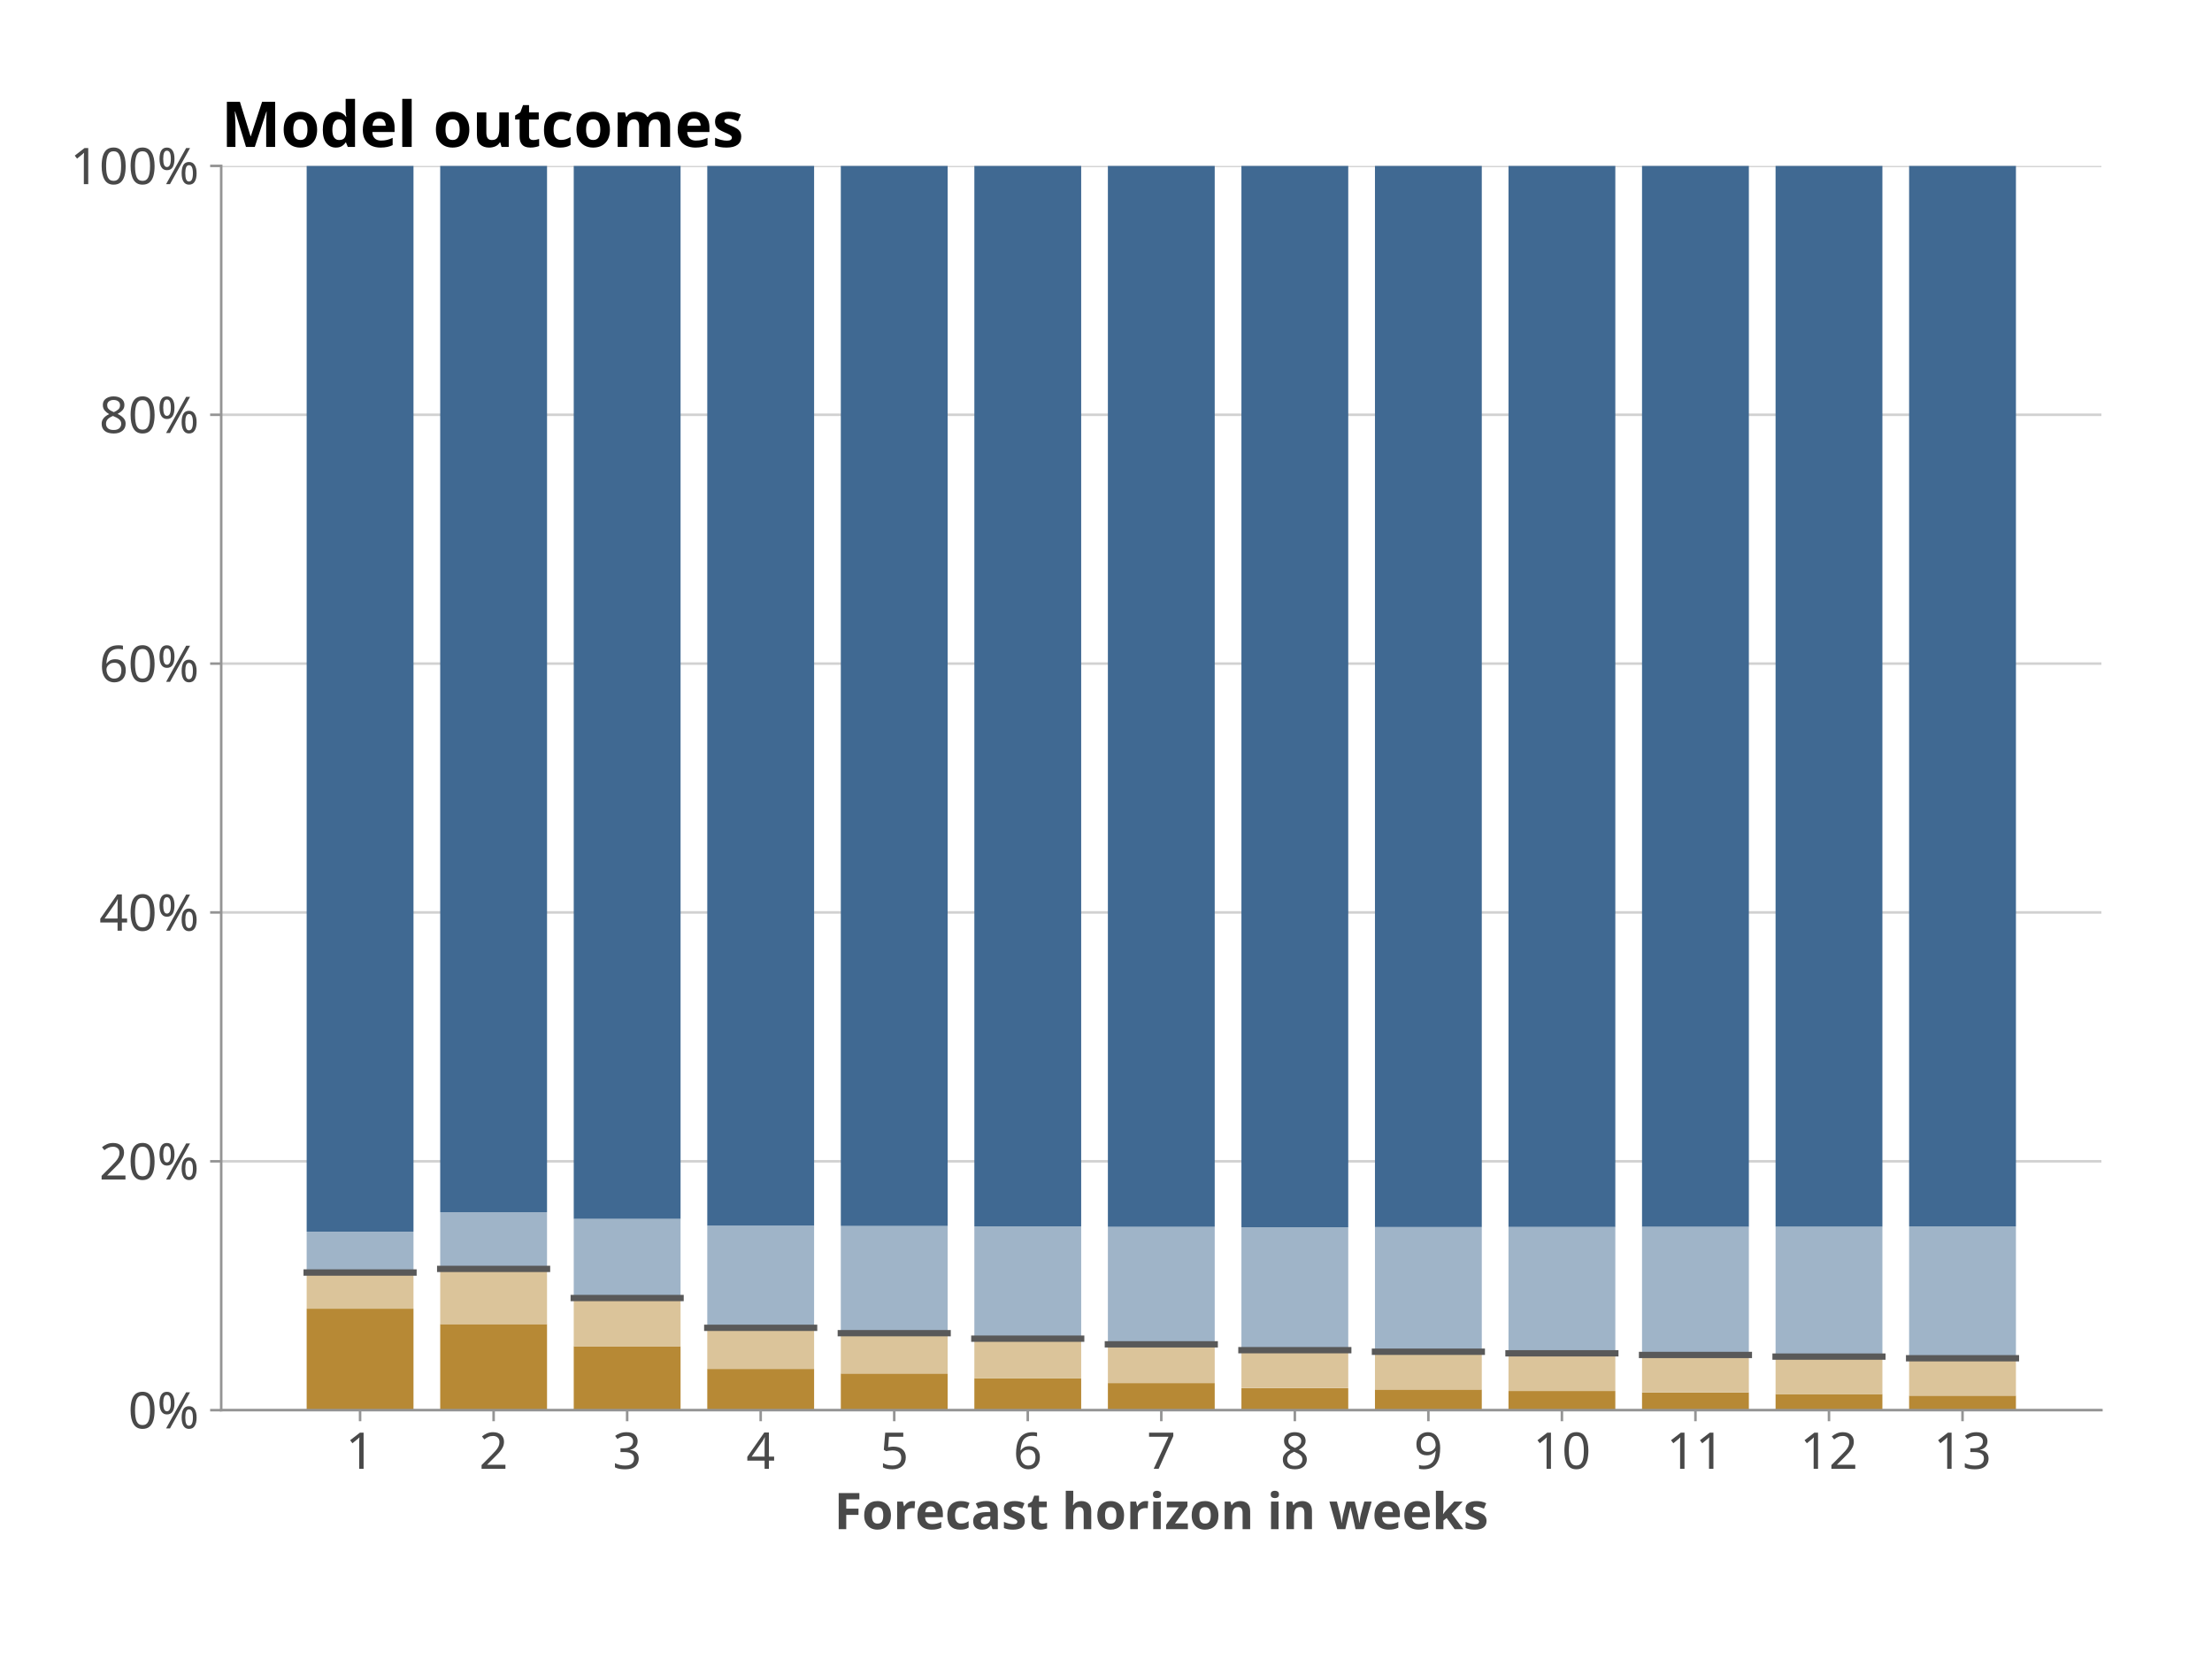
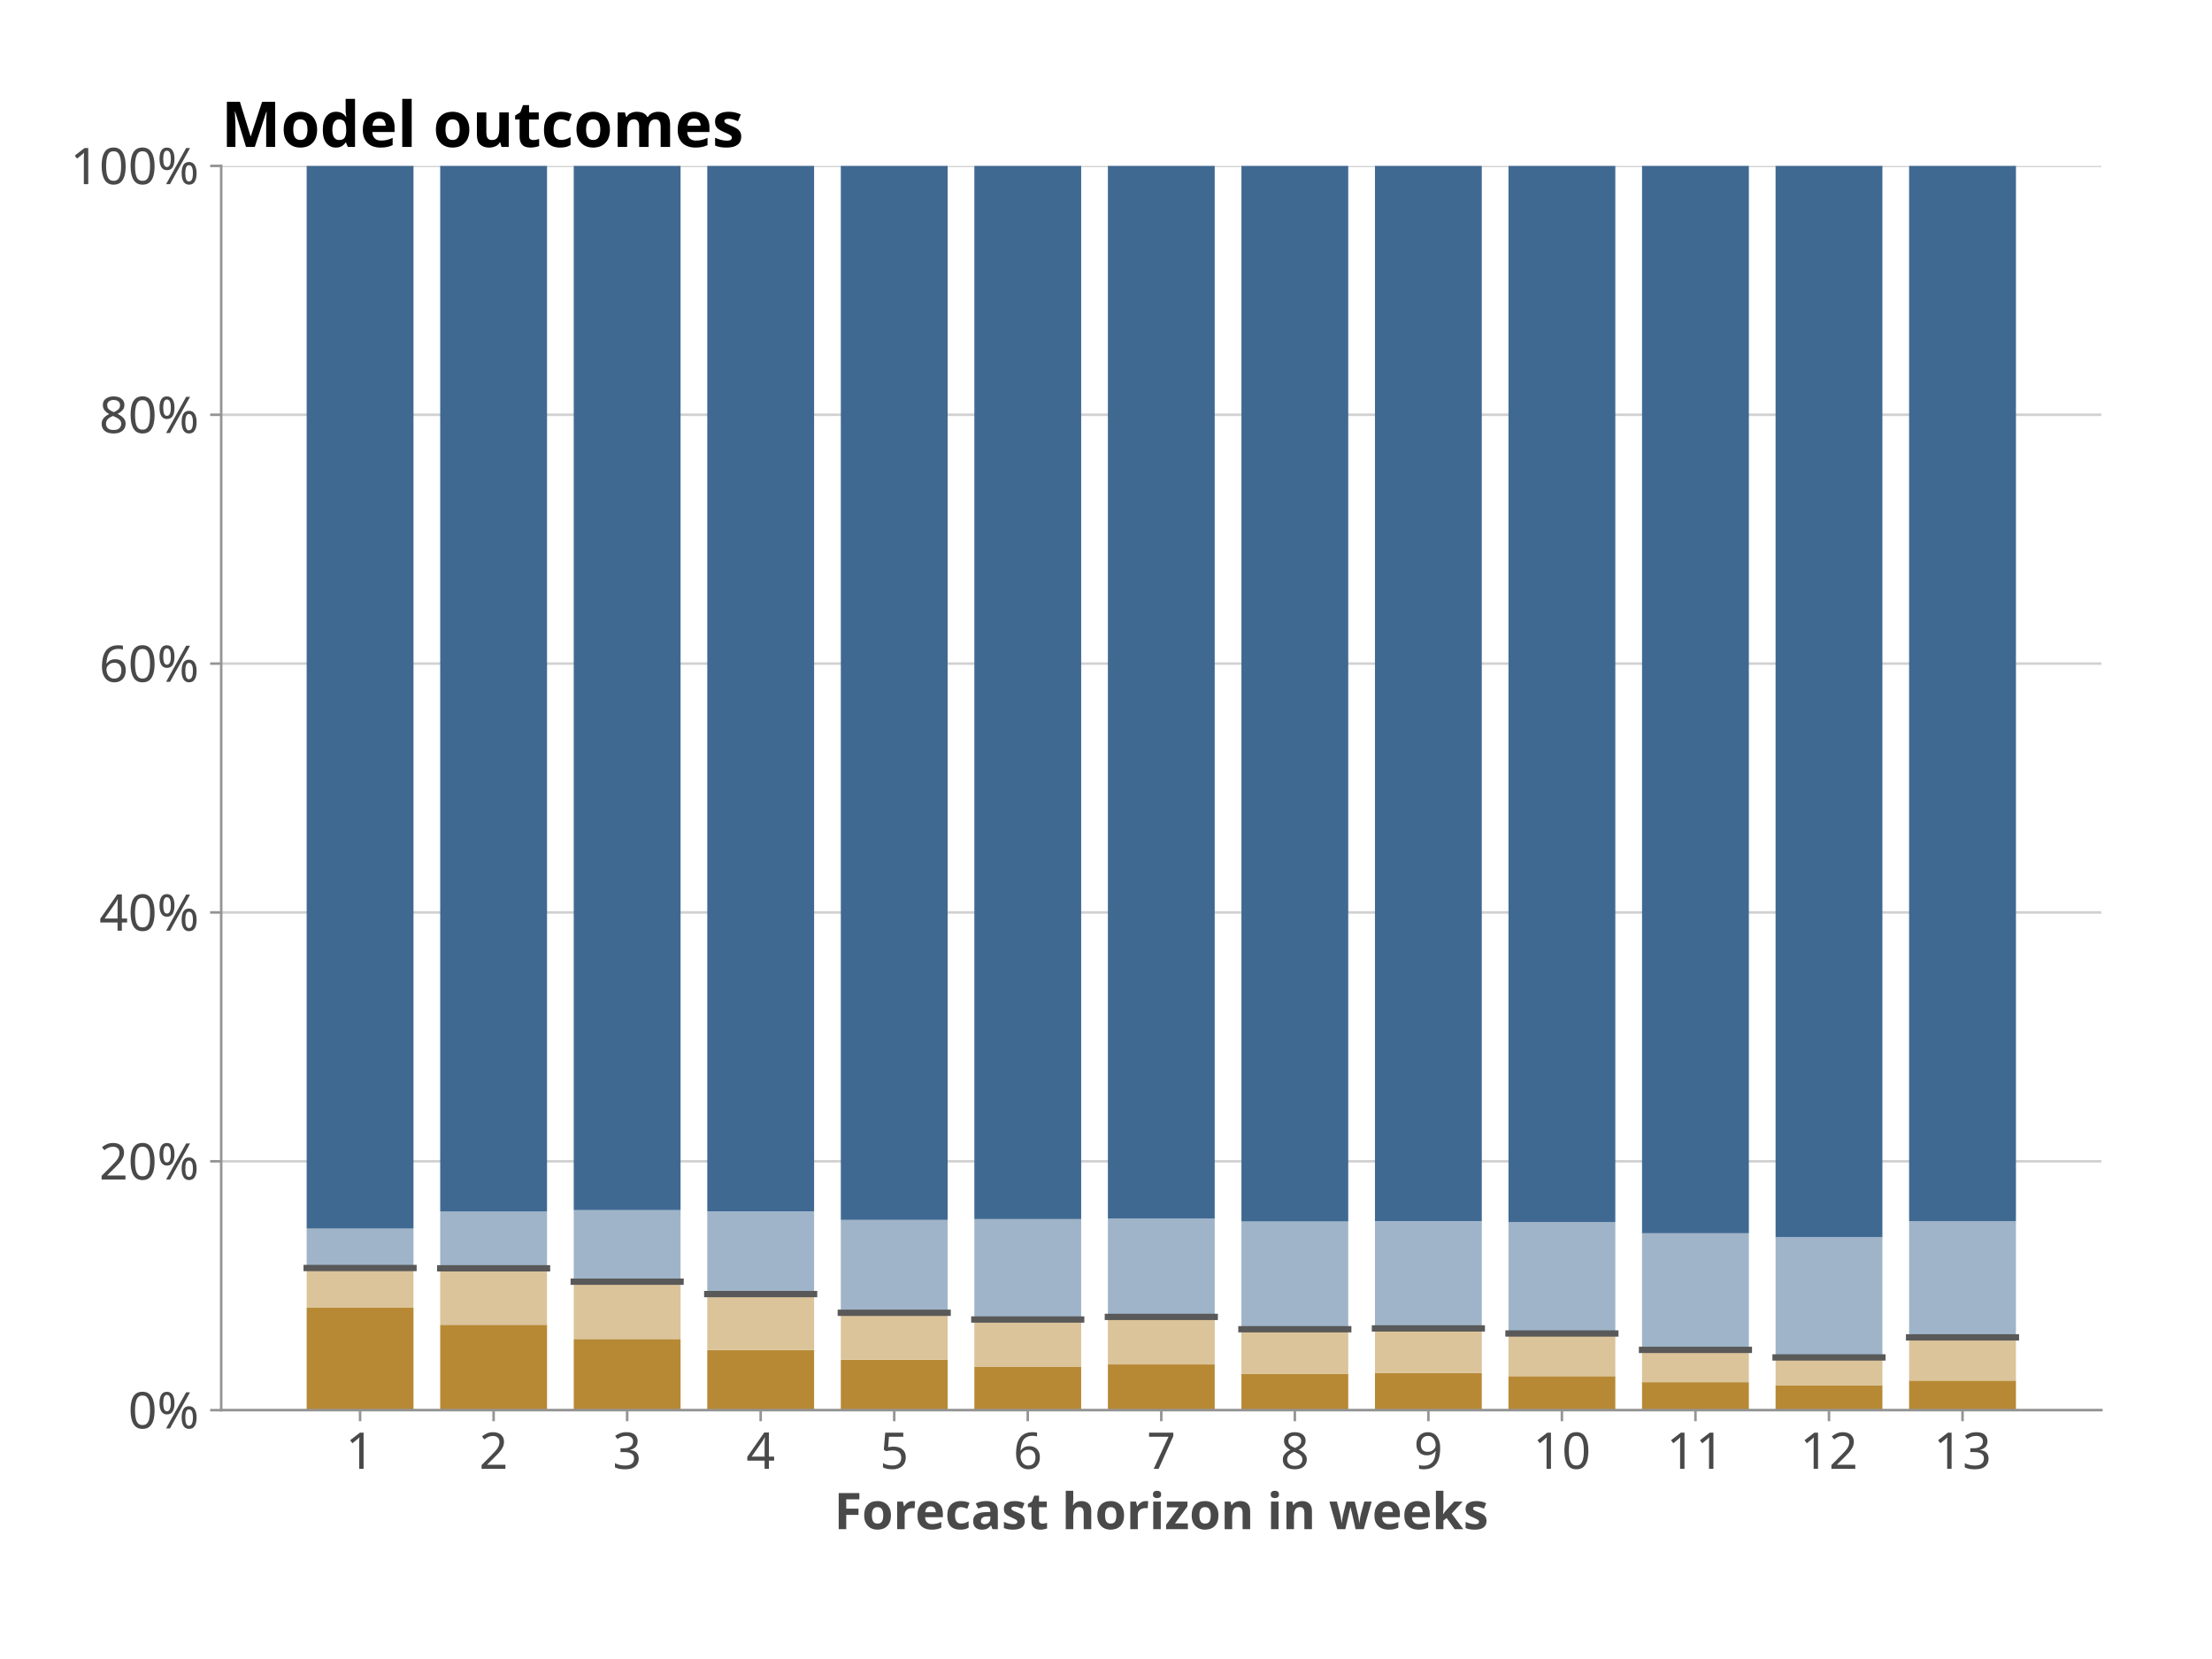
<svg xmlns="http://www.w3.org/2000/svg" xmlns:xlink="http://www.w3.org/1999/xlink" width="699.84px" height="524.88px" viewBox="0 0 699.84 524.88" version="1.1">
  <defs>
    <style type="text/css">*{stroke-linejoin: round; stroke-linecap: butt}</style>
  </defs>
  <g id="figure-forecast_truefalse_summary">
    <g id="patch_1">
      <path d="M 0 524.88  L 699.84 524.88  L 699.84 0  L 0 0  z " style="fill: #ffffff" />
    </g>
    <g id="axis-forecast_truefalse_summary">
      <g id="patch_2">
        <path d="M 69.984 446.148  L 664.848 446.148  L 664.848 52.488  L 69.984 52.488  z " style="fill: #ffffff" />
      </g>
      <g id="matplotlib.axis_1">
        <g id="xtick_1">
          <g id="line2d_1">
            <defs>
-               <path id="m53d639c4e5" d="M 0 0  L 0 3.5  " style="stroke: #949494; stroke-width: 0.8" />
+               <path id="me868f50cd2" d="M 0 0  L 0 3.5  " style="stroke: #949494; stroke-width: 0.8" />
            </defs>
            <g>
-               <use xlink:href="#m53d639c4e5" x="113.923" y="446.148" style="fill: #949494; stroke: #949494; stroke-width: 0.8" />
+               <use xlink:href="#me868f50cd2" x="113.923" y="446.148" style="fill: #949494; stroke: #949494; stroke-width: 0.8" />
            </g>
          </g>
          <g id="text_1">
            <text style="font-weight: 300; font-size: 16px; font-family: 'Source Sans 3', sans-serif; text-anchor: middle; fill: #494949" x="113.923" y="464.7" transform="rotate(-0 113.9228 464.7005)">1</text>
          </g>
        </g>
        <g id="xtick_2">
          <g id="line2d_2">
            <g>
-               <use xlink:href="#m53d639c4e5" x="156.172" y="446.148" style="fill: #949494; stroke: #949494; stroke-width: 0.8" />
+               <use xlink:href="#me868f50cd2" x="156.172" y="446.148" style="fill: #949494; stroke: #949494; stroke-width: 0.8" />
            </g>
          </g>
          <g id="text_2">
            <text style="font-weight: 300; font-size: 16px; font-family: 'Source Sans 3', sans-serif; text-anchor: middle; fill: #494949" x="156.172" y="464.7" transform="rotate(-0 156.1717 464.7005)">2</text>
          </g>
        </g>
        <g id="xtick_3">
          <g id="line2d_3">
            <g>
-               <use xlink:href="#m53d639c4e5" x="198.421" y="446.148" style="fill: #949494; stroke: #949494; stroke-width: 0.8" />
+               <use xlink:href="#me868f50cd2" x="198.421" y="446.148" style="fill: #949494; stroke: #949494; stroke-width: 0.8" />
            </g>
          </g>
          <g id="text_3">
            <text style="font-weight: 300; font-size: 16px; font-family: 'Source Sans 3', sans-serif; text-anchor: middle; fill: #494949" x="198.421" y="464.7" transform="rotate(-0 198.4205 464.7005)">3</text>
          </g>
        </g>
        <g id="xtick_4">
          <g id="line2d_4">
            <g>
-               <use xlink:href="#m53d639c4e5" x="240.669" y="446.148" style="fill: #949494; stroke: #949494; stroke-width: 0.8" />
+               <use xlink:href="#me868f50cd2" x="240.669" y="446.148" style="fill: #949494; stroke: #949494; stroke-width: 0.8" />
            </g>
          </g>
          <g id="text_4">
            <text style="font-weight: 300; font-size: 16px; font-family: 'Source Sans 3', sans-serif; text-anchor: middle; fill: #494949" x="240.669" y="464.7" transform="rotate(-0 240.6694 464.7005)">4</text>
          </g>
        </g>
        <g id="xtick_5">
          <g id="line2d_5">
            <g>
-               <use xlink:href="#m53d639c4e5" x="282.918" y="446.148" style="fill: #949494; stroke: #949494; stroke-width: 0.8" />
+               <use xlink:href="#me868f50cd2" x="282.918" y="446.148" style="fill: #949494; stroke: #949494; stroke-width: 0.8" />
            </g>
          </g>
          <g id="text_5">
            <text style="font-weight: 300; font-size: 16px; font-family: 'Source Sans 3', sans-serif; text-anchor: middle; fill: #494949" x="282.918" y="464.7" transform="rotate(-0 282.9183 464.7005)">5</text>
          </g>
        </g>
        <g id="xtick_6">
          <g id="line2d_6">
            <g>
-               <use xlink:href="#m53d639c4e5" x="325.167" y="446.148" style="fill: #949494; stroke: #949494; stroke-width: 0.8" />
+               <use xlink:href="#me868f50cd2" x="325.167" y="446.148" style="fill: #949494; stroke: #949494; stroke-width: 0.8" />
            </g>
          </g>
          <g id="text_6">
            <text style="font-weight: 300; font-size: 16px; font-family: 'Source Sans 3', sans-serif; text-anchor: middle; fill: #494949" x="325.167" y="464.7" transform="rotate(-0 325.1671 464.7005)">6</text>
          </g>
        </g>
        <g id="xtick_7">
          <g id="line2d_7">
            <g>
-               <use xlink:href="#m53d639c4e5" x="367.416" y="446.148" style="fill: #949494; stroke: #949494; stroke-width: 0.8" />
+               <use xlink:href="#me868f50cd2" x="367.416" y="446.148" style="fill: #949494; stroke: #949494; stroke-width: 0.8" />
            </g>
          </g>
          <g id="text_7">
            <text style="font-weight: 300; font-size: 16px; font-family: 'Source Sans 3', sans-serif; text-anchor: middle; fill: #494949" x="367.416" y="464.7" transform="rotate(-0 367.416 464.7005)">7</text>
          </g>
        </g>
        <g id="xtick_8">
          <g id="line2d_8">
            <g>
-               <use xlink:href="#m53d639c4e5" x="409.665" y="446.148" style="fill: #949494; stroke: #949494; stroke-width: 0.8" />
+               <use xlink:href="#me868f50cd2" x="409.665" y="446.148" style="fill: #949494; stroke: #949494; stroke-width: 0.8" />
            </g>
          </g>
          <g id="text_8">
            <text style="font-weight: 300; font-size: 16px; font-family: 'Source Sans 3', sans-serif; text-anchor: middle; fill: #494949" x="409.665" y="464.7" transform="rotate(-0 409.6649 464.7005)">8</text>
          </g>
        </g>
        <g id="xtick_9">
          <g id="line2d_9">
            <g>
-               <use xlink:href="#m53d639c4e5" x="451.914" y="446.148" style="fill: #949494; stroke: #949494; stroke-width: 0.8" />
+               <use xlink:href="#me868f50cd2" x="451.914" y="446.148" style="fill: #949494; stroke: #949494; stroke-width: 0.8" />
            </g>
          </g>
          <g id="text_9">
            <text style="font-weight: 300; font-size: 16px; font-family: 'Source Sans 3', sans-serif; text-anchor: middle; fill: #494949" x="451.914" y="464.7" transform="rotate(-0 451.9137 464.7005)">9</text>
          </g>
        </g>
        <g id="xtick_10">
          <g id="line2d_10">
            <g>
-               <use xlink:href="#m53d639c4e5" x="494.163" y="446.148" style="fill: #949494; stroke: #949494; stroke-width: 0.8" />
+               <use xlink:href="#me868f50cd2" x="494.163" y="446.148" style="fill: #949494; stroke: #949494; stroke-width: 0.8" />
            </g>
          </g>
          <g id="text_10">
            <text style="font-weight: 300; font-size: 16px; font-family: 'Source Sans 3', sans-serif; text-anchor: middle; fill: #494949" x="494.163" y="464.7" transform="rotate(-0 494.1626 464.7005)">10</text>
          </g>
        </g>
        <g id="xtick_11">
          <g id="line2d_11">
            <g>
-               <use xlink:href="#m53d639c4e5" x="536.411" y="446.148" style="fill: #949494; stroke: #949494; stroke-width: 0.8" />
+               <use xlink:href="#me868f50cd2" x="536.411" y="446.148" style="fill: #949494; stroke: #949494; stroke-width: 0.8" />
            </g>
          </g>
          <g id="text_11">
            <text style="font-weight: 300; font-size: 16px; font-family: 'Source Sans 3', sans-serif; text-anchor: middle; fill: #494949" x="536.411" y="464.7" transform="rotate(-0 536.4115 464.7005)">11</text>
          </g>
        </g>
        <g id="xtick_12">
          <g id="line2d_12">
            <g>
-               <use xlink:href="#m53d639c4e5" x="578.66" y="446.148" style="fill: #949494; stroke: #949494; stroke-width: 0.8" />
+               <use xlink:href="#me868f50cd2" x="578.66" y="446.148" style="fill: #949494; stroke: #949494; stroke-width: 0.8" />
            </g>
          </g>
          <g id="text_12">
            <text style="font-weight: 300; font-size: 16px; font-family: 'Source Sans 3', sans-serif; text-anchor: middle; fill: #494949" x="578.66" y="464.7" transform="rotate(-0 578.6603 464.7005)">12</text>
          </g>
        </g>
        <g id="xtick_13">
          <g id="line2d_13">
            <g>
-               <use xlink:href="#m53d639c4e5" x="620.909" y="446.148" style="fill: #949494; stroke: #949494; stroke-width: 0.8" />
+               <use xlink:href="#me868f50cd2" x="620.909" y="446.148" style="fill: #949494; stroke: #949494; stroke-width: 0.8" />
            </g>
          </g>
          <g id="text_13">
            <text style="font-weight: 300; font-size: 16px; font-family: 'Source Sans 3', sans-serif; text-anchor: middle; fill: #494949" x="620.909" y="464.7" transform="rotate(-0 620.9092 464.7005)">13</text>
          </g>
        </g>
        <g id="text_14">
          <text style="font-weight: 600; font-size: 16px; font-family: 'Source Sans 3', sans-serif; text-anchor: middle; fill: #494949" x="367.416" y="483.805" transform="rotate(-0 367.416 483.8055)">Forecast horizon in weeks</text>
        </g>
      </g>
      <g id="matplotlib.axis_2">
        <g id="ytick_1">
          <g id="line2d_14">
-             <path d="M 69.984 446.148  L 664.848 446.148  " clip-path="url(#pe224834c47)" style="fill: none; stroke: #d1d1d1; stroke-width: 0.8; stroke-linecap: square" />
+             <path d="M 69.984 446.148  L 664.848 446.148  " clip-path="url(#pb75064379f)" style="fill: none; stroke: #d1d1d1; stroke-width: 0.8; stroke-linecap: square" />
          </g>
          <g id="line2d_15">
            <defs>
-               <path id="m5b10092d87" d="M 0 0  L -3.5 0  " style="stroke: #949494; stroke-width: 0.8" />
+               <path id="ma3403975cd" d="M 0 0  L -3.5 0  " style="stroke: #949494; stroke-width: 0.8" />
            </defs>
            <g>
-               <use xlink:href="#m5b10092d87" x="69.984" y="446.148" style="fill: #949494; stroke: #949494; stroke-width: 0.8" />
+               <use xlink:href="#ma3403975cd" x="69.984" y="446.148" style="fill: #949494; stroke: #949494; stroke-width: 0.8" />
            </g>
          </g>
          <g id="text_15">
            <text style="font-weight: 300; font-size: 16px; font-family: 'Source Sans 3', sans-serif; text-anchor: end; fill: #494949" x="62.984" y="451.924" transform="rotate(-0 62.984 451.9242)">0%</text>
          </g>
        </g>
        <g id="ytick_2">
          <g id="line2d_16">
-             <path d="M 69.984 367.416  L 664.848 367.416  " clip-path="url(#pe224834c47)" style="fill: none; stroke: #d1d1d1; stroke-width: 0.8; stroke-linecap: square" />
+             <path d="M 69.984 367.416  L 664.848 367.416  " clip-path="url(#pb75064379f)" style="fill: none; stroke: #d1d1d1; stroke-width: 0.8; stroke-linecap: square" />
          </g>
          <g id="line2d_17">
            <g>
-               <use xlink:href="#m5b10092d87" x="69.984" y="367.416" style="fill: #949494; stroke: #949494; stroke-width: 0.8" />
+               <use xlink:href="#ma3403975cd" x="69.984" y="367.416" style="fill: #949494; stroke: #949494; stroke-width: 0.8" />
            </g>
          </g>
          <g id="text_16">
            <text style="font-weight: 300; font-size: 16px; font-family: 'Source Sans 3', sans-serif; text-anchor: end; fill: #494949" x="62.984" y="373.192" transform="rotate(-0 62.984 373.1923)">20%</text>
          </g>
        </g>
        <g id="ytick_3">
          <g id="line2d_18">
-             <path d="M 69.984 288.684  L 664.848 288.684  " clip-path="url(#pe224834c47)" style="fill: none; stroke: #d1d1d1; stroke-width: 0.8; stroke-linecap: square" />
+             <path d="M 69.984 288.684  L 664.848 288.684  " clip-path="url(#pb75064379f)" style="fill: none; stroke: #d1d1d1; stroke-width: 0.8; stroke-linecap: square" />
          </g>
          <g id="line2d_19">
            <g>
-               <use xlink:href="#m5b10092d87" x="69.984" y="288.684" style="fill: #949494; stroke: #949494; stroke-width: 0.8" />
+               <use xlink:href="#ma3403975cd" x="69.984" y="288.684" style="fill: #949494; stroke: #949494; stroke-width: 0.8" />
            </g>
          </g>
          <g id="text_17">
            <text style="font-weight: 300; font-size: 16px; font-family: 'Source Sans 3', sans-serif; text-anchor: end; fill: #494949" x="62.984" y="294.46" transform="rotate(-0 62.984 294.4602)">40%</text>
          </g>
        </g>
        <g id="ytick_4">
          <g id="line2d_20">
-             <path d="M 69.984 209.952  L 664.848 209.952  " clip-path="url(#pe224834c47)" style="fill: none; stroke: #d1d1d1; stroke-width: 0.8; stroke-linecap: square" />
+             <path d="M 69.984 209.952  L 664.848 209.952  " clip-path="url(#pb75064379f)" style="fill: none; stroke: #d1d1d1; stroke-width: 0.8; stroke-linecap: square" />
          </g>
          <g id="line2d_21">
            <g>
-               <use xlink:href="#m5b10092d87" x="69.984" y="209.952" style="fill: #949494; stroke: #949494; stroke-width: 0.8" />
+               <use xlink:href="#ma3403975cd" x="69.984" y="209.952" style="fill: #949494; stroke: #949494; stroke-width: 0.8" />
            </g>
          </g>
          <g id="text_18">
            <text style="font-weight: 300; font-size: 16px; font-family: 'Source Sans 3', sans-serif; text-anchor: end; fill: #494949" x="62.984" y="215.728" transform="rotate(-0 62.984 215.7283)">60%</text>
          </g>
        </g>
        <g id="ytick_5">
          <g id="line2d_22">
-             <path d="M 69.984 131.22  L 664.848 131.22  " clip-path="url(#pe224834c47)" style="fill: none; stroke: #d1d1d1; stroke-width: 0.8; stroke-linecap: square" />
+             <path d="M 69.984 131.22  L 664.848 131.22  " clip-path="url(#pb75064379f)" style="fill: none; stroke: #d1d1d1; stroke-width: 0.8; stroke-linecap: square" />
          </g>
          <g id="line2d_23">
            <g>
-               <use xlink:href="#m5b10092d87" x="69.984" y="131.22" style="fill: #949494; stroke: #949494; stroke-width: 0.8" />
+               <use xlink:href="#ma3403975cd" x="69.984" y="131.22" style="fill: #949494; stroke: #949494; stroke-width: 0.8" />
            </g>
          </g>
          <g id="text_19">
            <text style="font-weight: 300; font-size: 16px; font-family: 'Source Sans 3', sans-serif; text-anchor: end; fill: #494949" x="62.984" y="136.996" transform="rotate(-0 62.984 136.9963)">80%</text>
          </g>
        </g>
        <g id="ytick_6">
          <g id="line2d_24">
-             <path d="M 69.984 52.488  L 664.848 52.488  " clip-path="url(#pe224834c47)" style="fill: none; stroke: #d1d1d1; stroke-width: 0.8; stroke-linecap: square" />
+             <path d="M 69.984 52.488  L 664.848 52.488  " clip-path="url(#pb75064379f)" style="fill: none; stroke: #d1d1d1; stroke-width: 0.8; stroke-linecap: square" />
          </g>
          <g id="line2d_25">
            <g>
-               <use xlink:href="#m5b10092d87" x="69.984" y="52.488" style="fill: #949494; stroke: #949494; stroke-width: 0.8" />
+               <use xlink:href="#ma3403975cd" x="69.984" y="52.488" style="fill: #949494; stroke: #949494; stroke-width: 0.8" />
            </g>
          </g>
          <g id="text_20">
            <text style="font-weight: 300; font-size: 16px; font-family: 'Source Sans 3', sans-serif; text-anchor: end; fill: #494949" x="62.984" y="58.264" transform="rotate(-0 62.984 58.26425)">100%</text>
          </g>
        </g>
      </g>
      <g id="FillBetweenPolyCollection_1">
-         <path d="M 97.023 446.148  L 97.023 414.051  L 130.822 414.051  L 130.822 446.148  L 130.822 446.148  L 97.023 446.148  z " clip-path="url(#pe224834c47)" style="fill: #b78935" />
+         <path d="M 97.023 446.148  L 97.023 413.732  L 130.822 413.732  L 130.822 446.148  L 130.822 446.148  L 97.023 446.148  z " clip-path="url(#pb75064379f)" style="fill: #b78935" />
      </g>
      <g id="FillBetweenPolyCollection_2">
-         <path d="M 97.023 414.051  L 97.023 402.605  L 130.822 402.605  L 130.822 414.051  L 130.822 414.051  L 97.023 414.051  z " clip-path="url(#pe224834c47)" style="fill: #dbc49a" />
+         <path d="M 97.023 413.732  L 97.023 401.18  L 130.822 401.18  L 130.822 413.732  L 130.822 413.732  L 97.023 413.732  z " clip-path="url(#pb75064379f)" style="fill: #dbc49a" />
      </g>
      <g id="FillBetweenPolyCollection_3">
-         <path d="M 97.023 402.605  L 97.023 389.676  L 130.822 389.676  L 130.822 402.605  L 130.822 402.605  L 97.023 402.605  z " clip-path="url(#pe224834c47)" style="fill: #9fb4c8" />
+         <path d="M 97.023 401.18  L 97.023 388.694  L 130.822 388.694  L 130.822 401.18  L 130.822 401.18  L 97.023 401.18  z " clip-path="url(#pb75064379f)" style="fill: #9fb4c8" />
      </g>
      <g id="FillBetweenPolyCollection_4">
-         <path d="M 97.023 389.676  L 97.023 52.488  L 130.822 52.488  L 130.822 389.676  L 130.822 389.676  L 97.023 389.676  z " clip-path="url(#pe224834c47)" style="fill: #406992" />
+         <path d="M 97.023 388.694  L 97.023 52.488  L 130.822 52.488  L 130.822 388.694  L 130.822 388.694  L 97.023 388.694  z " clip-path="url(#pb75064379f)" style="fill: #406992" />
      </g>
      <g id="FillBetweenPolyCollection_5">
-         <path d="M 139.272 446.148  L 139.272 418.914  L 173.071 418.914  L 173.071 446.148  L 173.071 446.148  L 139.272 446.148  z " clip-path="url(#pe224834c47)" style="fill: #b78935" />
+         <path d="M 139.272 446.148  L 139.272 419.138  L 173.071 419.138  L 173.071 446.148  L 173.071 446.148  L 139.272 446.148  z " clip-path="url(#pb75064379f)" style="fill: #b78935" />
      </g>
      <g id="FillBetweenPolyCollection_6">
-         <path d="M 139.272 418.914  L 139.272 401.454  L 173.071 401.454  L 173.071 418.914  L 173.071 418.914  L 139.272 418.914  z " clip-path="url(#pe224834c47)" style="fill: #dbc49a" />
+         <path d="M 139.272 419.138  L 139.272 401.271  L 173.071 401.271  L 173.071 419.138  L 173.071 419.138  L 139.272 419.138  z " clip-path="url(#pb75064379f)" style="fill: #dbc49a" />
      </g>
      <g id="FillBetweenPolyCollection_7">
-         <path d="M 139.272 401.454  L 139.272 383.509  L 173.071 383.509  L 173.071 401.454  L 173.071 401.454  L 139.272 401.454  z " clip-path="url(#pe224834c47)" style="fill: #9fb4c8" />
+         <path d="M 139.272 401.271  L 139.272 383.261  L 173.071 383.261  L 173.071 401.271  L 173.071 401.271  L 139.272 401.271  z " clip-path="url(#pb75064379f)" style="fill: #9fb4c8" />
      </g>
      <g id="FillBetweenPolyCollection_8">
-         <path d="M 139.272 383.509  L 139.272 52.488  L 173.071 52.488  L 173.071 383.509  L 173.071 383.509  L 139.272 383.509  z " clip-path="url(#pe224834c47)" style="fill: #406992" />
+         <path d="M 139.272 383.261  L 139.272 52.488  L 173.071 52.488  L 173.071 383.261  L 173.071 383.261  L 139.272 383.261  z " clip-path="url(#pb75064379f)" style="fill: #406992" />
      </g>
      <g id="FillBetweenPolyCollection_9">
-         <path d="M 181.521 446.148  L 181.521 425.926  L 215.32 425.926  L 215.32 446.148  L 215.32 446.148  L 181.521 446.148  z " clip-path="url(#pe224834c47)" style="fill: #b78935" />
+         <path d="M 181.521 446.148  L 181.521 423.632  L 215.32 423.632  L 215.32 446.148  L 215.32 446.148  L 181.521 446.148  z " clip-path="url(#pb75064379f)" style="fill: #b78935" />
      </g>
      <g id="FillBetweenPolyCollection_10">
-         <path d="M 181.521 425.926  L 181.521 410.671  L 215.32 410.671  L 215.32 425.926  L 215.32 425.926  L 181.521 425.926  z " clip-path="url(#pe224834c47)" style="fill: #dbc49a" />
+         <path d="M 181.521 423.632  L 181.521 405.51  L 215.32 405.51  L 215.32 423.632  L 215.32 423.632  L 181.521 423.632  z " clip-path="url(#pb75064379f)" style="fill: #dbc49a" />
      </g>
      <g id="FillBetweenPolyCollection_11">
-         <path d="M 181.521 410.671  L 181.521 385.616  L 215.32 385.616  L 215.32 410.671  L 215.32 410.671  L 181.521 410.671  z " clip-path="url(#pe224834c47)" style="fill: #9fb4c8" />
+         <path d="M 181.521 405.51  L 181.521 382.861  L 215.32 382.861  L 215.32 405.51  L 215.32 405.51  L 181.521 405.51  z " clip-path="url(#pb75064379f)" style="fill: #9fb4c8" />
      </g>
      <g id="FillBetweenPolyCollection_12">
-         <path d="M 181.521 385.616  L 181.521 52.488  L 215.32 52.488  L 215.32 385.616  L 215.32 385.616  L 181.521 385.616  z " clip-path="url(#pe224834c47)" style="fill: #406992" />
+         <path d="M 181.521 382.861  L 181.521 52.488  L 215.32 52.488  L 215.32 382.861  L 215.32 382.861  L 181.521 382.861  z " clip-path="url(#pb75064379f)" style="fill: #406992" />
      </g>
      <g id="FillBetweenPolyCollection_13">
-         <path d="M 223.77 446.148  L 223.77 433.098  L 257.569 433.098  L 257.569 446.148  L 257.569 446.148  L 223.77 446.148  z " clip-path="url(#pe224834c47)" style="fill: #b78935" />
+         <path d="M 223.77 446.148  L 223.77 427.087  L 257.569 427.087  L 257.569 446.148  L 257.569 446.148  L 223.77 446.148  z " clip-path="url(#pb75064379f)" style="fill: #b78935" />
      </g>
      <g id="FillBetweenPolyCollection_14">
-         <path d="M 223.77 433.098  L 223.77 420.1  L 257.569 420.1  L 257.569 433.098  L 257.569 433.098  L 223.77 433.098  z " clip-path="url(#pe224834c47)" style="fill: #dbc49a" />
+         <path d="M 223.77 427.087  L 223.77 409.424  L 257.569 409.424  L 257.569 427.087  L 257.569 427.087  L 223.77 427.087  z " clip-path="url(#pb75064379f)" style="fill: #dbc49a" />
      </g>
      <g id="FillBetweenPolyCollection_15">
-         <path d="M 223.77 420.1  L 223.77 387.771  L 257.569 387.771  L 257.569 420.1  L 257.569 420.1  L 223.77 420.1  z " clip-path="url(#pe224834c47)" style="fill: #9fb4c8" />
+         <path d="M 223.77 409.424  L 223.77 383.237  L 257.569 383.237  L 257.569 409.424  L 257.569 409.424  L 223.77 409.424  z " clip-path="url(#pb75064379f)" style="fill: #9fb4c8" />
      </g>
      <g id="FillBetweenPolyCollection_16">
-         <path d="M 223.77 387.771  L 223.77 52.488  L 257.569 52.488  L 257.569 387.771  L 257.569 387.771  L 223.77 387.771  z " clip-path="url(#pe224834c47)" style="fill: #406992" />
+         <path d="M 223.77 383.237  L 223.77 52.488  L 257.569 52.488  L 257.569 383.237  L 257.569 383.237  L 223.77 383.237  z " clip-path="url(#pb75064379f)" style="fill: #406992" />
      </g>
      <g id="FillBetweenPolyCollection_17">
-         <path d="M 266.019 446.148  L 266.019 434.546  L 299.818 434.546  L 299.818 446.148  L 299.818 446.148  L 266.019 446.148  z " clip-path="url(#pe224834c47)" style="fill: #b78935" />
+         <path d="M 266.019 446.148  L 266.019 430.173  L 299.818 430.173  L 299.818 446.148  L 299.818 446.148  L 266.019 446.148  z " clip-path="url(#pb75064379f)" style="fill: #b78935" />
      </g>
      <g id="FillBetweenPolyCollection_18">
-         <path d="M 266.019 434.546  L 266.019 421.792  L 299.818 421.792  L 299.818 434.546  L 299.818 434.546  L 266.019 434.546  z " clip-path="url(#pe224834c47)" style="fill: #dbc49a" />
+         <path d="M 266.019 430.173  L 266.019 415.337  L 299.818 415.337  L 299.818 430.173  L 299.818 430.173  L 266.019 430.173  z " clip-path="url(#pb75064379f)" style="fill: #dbc49a" />
      </g>
      <g id="FillBetweenPolyCollection_19">
-         <path d="M 266.019 421.792  L 266.019 387.889  L 299.818 387.889  L 299.818 421.792  L 299.818 421.792  L 266.019 421.792  z " clip-path="url(#pe224834c47)" style="fill: #9fb4c8" />
+         <path d="M 266.019 415.337  L 266.019 385.955  L 299.818 385.955  L 299.818 415.337  L 299.818 415.337  L 266.019 415.337  z " clip-path="url(#pb75064379f)" style="fill: #9fb4c8" />
      </g>
      <g id="FillBetweenPolyCollection_20">
-         <path d="M 266.019 387.889  L 266.019 52.488  L 299.818 52.488  L 299.818 387.889  L 299.818 387.889  L 266.019 387.889  z " clip-path="url(#pe224834c47)" style="fill: #406992" />
+         <path d="M 266.019 385.955  L 266.019 52.488  L 299.818 52.488  L 299.818 385.955  L 299.818 385.955  L 266.019 385.955  z " clip-path="url(#pb75064379f)" style="fill: #406992" />
      </g>
      <g id="FillBetweenPolyCollection_21">
-         <path d="M 308.268 446.148  L 308.268 436.037  L 342.067 436.037  L 342.067 446.148  L 342.067 446.148  L 308.268 446.148  z " clip-path="url(#pe224834c47)" style="fill: #b78935" />
+         <path d="M 308.268 446.148  L 308.268 432.504  L 342.067 432.504  L 342.067 446.148  L 342.067 446.148  L 308.268 446.148  z " clip-path="url(#pb75064379f)" style="fill: #b78935" />
      </g>
      <g id="FillBetweenPolyCollection_22">
-         <path d="M 308.268 436.037  L 308.268 423.534  L 342.067 423.534  L 342.067 436.037  L 342.067 436.037  L 308.268 436.037  z " clip-path="url(#pe224834c47)" style="fill: #dbc49a" />
+         <path d="M 308.268 432.504  L 308.268 417.469  L 342.067 417.469  L 342.067 432.504  L 342.067 432.504  L 308.268 432.504  z " clip-path="url(#pb75064379f)" style="fill: #dbc49a" />
      </g>
      <g id="FillBetweenPolyCollection_23">
-         <path d="M 308.268 423.534  L 308.268 388.01  L 342.067 388.01  L 342.067 423.534  L 342.067 423.534  L 308.268 423.534  z " clip-path="url(#pe224834c47)" style="fill: #9fb4c8" />
+         <path d="M 308.268 417.469  L 308.268 385.7  L 342.067 385.7  L 342.067 417.469  L 342.067 417.469  L 308.268 417.469  z " clip-path="url(#pb75064379f)" style="fill: #9fb4c8" />
      </g>
      <g id="FillBetweenPolyCollection_24">
-         <path d="M 308.268 388.01  L 308.268 52.488  L 342.067 52.488  L 342.067 388.01  L 342.067 388.01  L 308.268 388.01  z " clip-path="url(#pe224834c47)" style="fill: #406992" />
+         <path d="M 308.268 385.7  L 308.268 52.488  L 342.067 52.488  L 342.067 385.7  L 342.067 385.7  L 308.268 385.7  z " clip-path="url(#pb75064379f)" style="fill: #406992" />
      </g>
      <g id="FillBetweenPolyCollection_25">
-         <path d="M 350.516 446.148  L 350.516 437.573  L 384.316 437.573  L 384.316 446.148  L 384.316 446.148  L 350.516 446.148  z " clip-path="url(#pe224834c47)" style="fill: #b78935" />
+         <path d="M 350.516 446.148  L 350.516 431.676  L 384.316 431.676  L 384.316 446.148  L 384.316 446.148  L 350.516 446.148  z " clip-path="url(#pb75064379f)" style="fill: #b78935" />
      </g>
      <g id="FillBetweenPolyCollection_26">
-         <path d="M 350.516 437.573  L 350.516 425.328  L 384.316 425.328  L 384.316 437.573  L 384.316 437.573  L 350.516 437.573  z " clip-path="url(#pe224834c47)" style="fill: #dbc49a" />
+         <path d="M 350.516 431.676  L 350.516 416.648  L 384.316 416.648  L 384.316 431.676  L 384.316 431.676  L 350.516 431.676  z " clip-path="url(#pb75064379f)" style="fill: #dbc49a" />
      </g>
      <g id="FillBetweenPolyCollection_27">
-         <path d="M 350.516 425.328  L 350.516 388.135  L 384.316 388.135  L 384.316 425.328  L 384.316 425.328  L 350.516 425.328  z " clip-path="url(#pe224834c47)" style="fill: #9fb4c8" />
+         <path d="M 350.516 416.648  L 350.516 385.504  L 384.316 385.504  L 384.316 416.648  L 384.316 416.648  L 350.516 416.648  z " clip-path="url(#pb75064379f)" style="fill: #9fb4c8" />
      </g>
      <g id="FillBetweenPolyCollection_28">
-         <path d="M 350.516 388.135  L 350.516 52.488  L 384.316 52.488  L 384.316 388.135  L 384.316 388.135  L 350.516 388.135  z " clip-path="url(#pe224834c47)" style="fill: #406992" />
+         <path d="M 350.516 385.504  L 350.516 52.488  L 384.316 52.488  L 384.316 385.504  L 384.316 385.504  L 350.516 385.504  z " clip-path="url(#pb75064379f)" style="fill: #406992" />
      </g>
      <g id="FillBetweenPolyCollection_29">
-         <path d="M 392.765 446.148  L 392.765 439.155  L 426.564 439.155  L 426.564 446.148  L 426.564 446.148  L 392.765 446.148  z " clip-path="url(#pe224834c47)" style="fill: #b78935" />
+         <path d="M 392.765 446.148  L 392.765 434.614  L 426.564 434.614  L 426.564 446.148  L 426.564 446.148  L 392.765 446.148  z " clip-path="url(#pb75064379f)" style="fill: #b78935" />
      </g>
      <g id="FillBetweenPolyCollection_30">
-         <path d="M 392.765 439.155  L 392.765 427.176  L 426.564 427.176  L 426.564 439.155  L 426.564 439.155  L 392.765 439.155  z " clip-path="url(#pe224834c47)" style="fill: #dbc49a" />
+         <path d="M 392.765 434.614  L 392.765 420.54  L 426.564 420.54  L 426.564 434.614  L 426.564 434.614  L 392.765 434.614  z " clip-path="url(#pb75064379f)" style="fill: #dbc49a" />
      </g>
      <g id="FillBetweenPolyCollection_31">
-         <path d="M 392.765 427.176  L 392.765 388.264  L 426.564 388.264  L 426.564 427.176  L 426.564 427.176  L 392.765 427.176  z " clip-path="url(#pe224834c47)" style="fill: #9fb4c8" />
+         <path d="M 392.765 420.54  L 392.765 386.441  L 426.564 386.441  L 426.564 420.54  L 426.564 420.54  L 392.765 420.54  z " clip-path="url(#pb75064379f)" style="fill: #9fb4c8" />
      </g>
      <g id="FillBetweenPolyCollection_32">
-         <path d="M 392.765 388.264  L 392.765 52.488  L 426.564 52.488  L 426.564 388.264  L 426.564 388.264  L 392.765 388.264  z " clip-path="url(#pe224834c47)" style="fill: #406992" />
+         <path d="M 392.765 386.441  L 392.765 52.488  L 426.564 52.488  L 426.564 386.441  L 426.564 386.441  L 392.765 386.441  z " clip-path="url(#pb75064379f)" style="fill: #406992" />
      </g>
      <g id="FillBetweenPolyCollection_33">
-         <path d="M 435.014 446.148  L 435.014 439.616  L 468.813 439.616  L 468.813 446.148  L 468.813 446.148  L 435.014 446.148  z " clip-path="url(#pe224834c47)" style="fill: #b78935" />
+         <path d="M 435.014 446.148  L 435.014 434.353  L 468.813 434.353  L 468.813 446.148  L 468.813 446.148  L 435.014 446.148  z " clip-path="url(#pb75064379f)" style="fill: #b78935" />
      </g>
      <g id="FillBetweenPolyCollection_34">
-         <path d="M 435.014 439.616  L 435.014 427.667  L 468.813 427.667  L 468.813 439.616  L 468.813 439.616  L 435.014 439.616  z " clip-path="url(#pe224834c47)" style="fill: #dbc49a" />
+         <path d="M 435.014 434.353  L 435.014 420.281  L 468.813 420.281  L 468.813 434.353  L 468.813 434.353  L 435.014 434.353  z " clip-path="url(#pb75064379f)" style="fill: #dbc49a" />
      </g>
      <g id="FillBetweenPolyCollection_35">
-         <path d="M 435.014 427.667  L 435.014 388.218  L 468.813 388.218  L 468.813 427.667  L 468.813 427.667  L 435.014 427.667  z " clip-path="url(#pe224834c47)" style="fill: #9fb4c8" />
+         <path d="M 435.014 420.281  L 435.014 386.317  L 468.813 386.317  L 468.813 420.281  L 468.813 420.281  L 435.014 420.281  z " clip-path="url(#pb75064379f)" style="fill: #9fb4c8" />
      </g>
      <g id="FillBetweenPolyCollection_36">
-         <path d="M 435.014 388.218  L 435.014 52.488  L 468.813 52.488  L 468.813 388.218  L 468.813 388.218  L 435.014 388.218  z " clip-path="url(#pe224834c47)" style="fill: #406992" />
+         <path d="M 435.014 386.317  L 435.014 52.488  L 468.813 52.488  L 468.813 386.317  L 468.813 386.317  L 435.014 386.317  z " clip-path="url(#pb75064379f)" style="fill: #406992" />
      </g>
      <g id="FillBetweenPolyCollection_37">
-         <path d="M 477.263 446.148  L 477.263 440.087  L 511.062 440.087  L 511.062 446.148  L 511.062 446.148  L 477.263 446.148  z " clip-path="url(#pe224834c47)" style="fill: #b78935" />
+         <path d="M 477.263 446.148  L 477.263 435.395  L 511.062 435.395  L 511.062 446.148  L 511.062 446.148  L 477.263 446.148  z " clip-path="url(#pb75064379f)" style="fill: #b78935" />
      </g>
      <g id="FillBetweenPolyCollection_38">
-         <path d="M 477.263 440.087  L 477.263 428.169  L 511.062 428.169  L 511.062 440.087  L 511.062 440.087  L 477.263 440.087  z " clip-path="url(#pe224834c47)" style="fill: #dbc49a" />
+         <path d="M 477.263 435.395  L 477.263 421.883  L 511.062 421.883  L 511.062 435.395  L 511.062 435.395  L 477.263 435.395  z " clip-path="url(#pb75064379f)" style="fill: #dbc49a" />
      </g>
      <g id="FillBetweenPolyCollection_39">
-         <path d="M 477.263 428.169  L 477.263 388.171  L 511.062 388.171  L 511.062 428.169  L 511.062 428.169  L 477.263 428.169  z " clip-path="url(#pe224834c47)" style="fill: #9fb4c8" />
+         <path d="M 477.263 421.883  L 477.263 386.639  L 511.062 386.639  L 511.062 421.883  L 511.062 421.883  L 477.263 421.883  z " clip-path="url(#pb75064379f)" style="fill: #9fb4c8" />
      </g>
      <g id="FillBetweenPolyCollection_40">
-         <path d="M 477.263 388.171  L 477.263 52.488  L 511.062 52.488  L 511.062 388.171  L 511.062 388.171  L 477.263 388.171  z " clip-path="url(#pe224834c47)" style="fill: #406992" />
+         <path d="M 477.263 386.639  L 477.263 52.488  L 511.062 52.488  L 511.062 386.639  L 511.062 386.639  L 477.263 386.639  z " clip-path="url(#pb75064379f)" style="fill: #406992" />
      </g>
      <g id="FillBetweenPolyCollection_41">
-         <path d="M 519.512 446.148  L 519.512 440.567  L 553.311 440.567  L 553.311 446.148  L 553.311 446.148  L 519.512 446.148  z " clip-path="url(#pe224834c47)" style="fill: #b78935" />
+         <path d="M 519.512 446.148  L 519.512 437.305  L 553.311 437.305  L 553.311 446.148  L 553.311 446.148  L 519.512 446.148  z " clip-path="url(#pb75064379f)" style="fill: #b78935" />
      </g>
      <g id="FillBetweenPolyCollection_42">
-         <path d="M 519.512 440.567  L 519.512 428.68  L 553.311 428.68  L 553.311 440.567  L 553.311 440.567  L 519.512 440.567  z " clip-path="url(#pe224834c47)" style="fill: #dbc49a" />
+         <path d="M 519.512 437.305  L 519.512 427.081  L 553.311 427.081  L 553.311 437.305  L 553.311 437.305  L 519.512 437.305  z " clip-path="url(#pb75064379f)" style="fill: #dbc49a" />
      </g>
      <g id="FillBetweenPolyCollection_43">
-         <path d="M 519.512 428.68  L 519.512 388.124  L 553.311 388.124  L 553.311 428.68  L 553.311 428.68  L 519.512 428.68  z " clip-path="url(#pe224834c47)" style="fill: #9fb4c8" />
+         <path d="M 519.512 427.081  L 519.512 390.182  L 553.311 390.182  L 553.311 427.081  L 553.311 427.081  L 519.512 427.081  z " clip-path="url(#pb75064379f)" style="fill: #9fb4c8" />
      </g>
      <g id="FillBetweenPolyCollection_44">
-         <path d="M 519.512 388.124  L 519.512 52.488  L 553.311 52.488  L 553.311 388.124  L 553.311 388.124  L 519.512 388.124  z " clip-path="url(#pe224834c47)" style="fill: #406992" />
+         <path d="M 519.512 390.182  L 519.512 52.488  L 553.311 52.488  L 553.311 390.182  L 553.311 390.182  L 519.512 390.182  z " clip-path="url(#pb75064379f)" style="fill: #406992" />
      </g>
      <g id="FillBetweenPolyCollection_45">
-         <path d="M 561.761 446.148  L 561.761 441.056  L 595.56 441.056  L 595.56 446.148  L 595.56 446.148  L 561.761 446.148  z " clip-path="url(#pe224834c47)" style="fill: #b78935" />
+         <path d="M 561.761 446.148  L 561.761 438.257  L 595.56 438.257  L 595.56 446.148  L 595.56 446.148  L 561.761 446.148  z " clip-path="url(#pb75064379f)" style="fill: #b78935" />
      </g>
      <g id="FillBetweenPolyCollection_46">
-         <path d="M 561.761 441.056  L 561.761 429.202  L 595.56 429.202  L 595.56 441.056  L 595.56 441.056  L 561.761 441.056  z " clip-path="url(#pe224834c47)" style="fill: #dbc49a" />
+         <path d="M 561.761 438.257  L 561.761 429.466  L 595.56 429.466  L 595.56 438.257  L 595.56 438.257  L 561.761 438.257  z " clip-path="url(#pb75064379f)" style="fill: #dbc49a" />
      </g>
      <g id="FillBetweenPolyCollection_47">
-         <path d="M 561.761 429.202  L 561.761 388.076  L 595.56 388.076  L 595.56 429.202  L 595.56 429.202  L 561.761 429.202  z " clip-path="url(#pe224834c47)" style="fill: #9fb4c8" />
+         <path d="M 561.761 429.466  L 561.761 391.409  L 595.56 391.409  L 595.56 429.466  L 595.56 429.466  L 561.761 429.466  z " clip-path="url(#pb75064379f)" style="fill: #9fb4c8" />
      </g>
      <g id="FillBetweenPolyCollection_48">
-         <path d="M 561.761 388.076  L 561.761 52.488  L 595.56 52.488  L 595.56 388.076  L 595.56 388.076  L 561.761 388.076  z " clip-path="url(#pe224834c47)" style="fill: #406992" />
+         <path d="M 561.761 391.409  L 561.761 52.488  L 595.56 52.488  L 595.56 391.409  L 595.56 391.409  L 561.761 391.409  z " clip-path="url(#pb75064379f)" style="fill: #406992" />
      </g>
      <g id="FillBetweenPolyCollection_49">
-         <path d="M 604.01 446.148  L 604.01 441.556  L 637.809 441.556  L 637.809 446.148  L 637.809 446.148  L 604.01 446.148  z " clip-path="url(#pe224834c47)" style="fill: #b78935" />
+         <path d="M 604.01 446.148  L 604.01 436.794  L 637.809 436.794  L 637.809 446.148  L 637.809 446.148  L 604.01 446.148  z " clip-path="url(#pb75064379f)" style="fill: #b78935" />
      </g>
      <g id="FillBetweenPolyCollection_50">
-         <path d="M 604.01 441.556  L 604.01 429.734  L 637.809 429.734  L 637.809 441.556  L 637.809 441.556  L 604.01 441.556  z " clip-path="url(#pe224834c47)" style="fill: #dbc49a" />
+         <path d="M 604.01 436.794  L 604.01 423.129  L 637.809 423.129  L 637.809 436.794  L 637.809 436.794  L 604.01 436.794  z " clip-path="url(#pb75064379f)" style="fill: #dbc49a" />
      </g>
      <g id="FillBetweenPolyCollection_51">
-         <path d="M 604.01 429.734  L 604.01 388.026  L 637.809 388.026  L 637.809 429.734  L 637.809 429.734  L 604.01 429.734  z " clip-path="url(#pe224834c47)" style="fill: #9fb4c8" />
+         <path d="M 604.01 423.129  L 604.01 386.34  L 637.809 386.34  L 637.809 423.129  L 637.809 423.129  L 604.01 423.129  z " clip-path="url(#pb75064379f)" style="fill: #9fb4c8" />
      </g>
      <g id="FillBetweenPolyCollection_52">
-         <path d="M 604.01 388.026  L 604.01 52.488  L 637.809 52.488  L 637.809 388.026  L 637.809 388.026  L 604.01 388.026  z " clip-path="url(#pe224834c47)" style="fill: #406992" />
+         <path d="M 604.01 386.34  L 604.01 52.488  L 637.809 52.488  L 637.809 386.34  L 637.809 386.34  L 604.01 386.34  z " clip-path="url(#pb75064379f)" style="fill: #406992" />
      </g>
      <g id="line2d_26">
-         <path d="M 97.023 402.605  L 130.822 402.605  " clip-path="url(#pe224834c47)" style="fill: none; stroke: #595959; stroke-width: 2; stroke-linecap: square" />
+         <path d="M 97.023 401.18  L 130.822 401.18  " clip-path="url(#pb75064379f)" style="fill: none; stroke: #595959; stroke-width: 2; stroke-linecap: square" />
      </g>
      <g id="line2d_27">
-         <path d="M 139.272 401.454  L 173.071 401.454  " clip-path="url(#pe224834c47)" style="fill: none; stroke: #595959; stroke-width: 2; stroke-linecap: square" />
+         <path d="M 139.272 401.271  L 173.071 401.271  " clip-path="url(#pb75064379f)" style="fill: none; stroke: #595959; stroke-width: 2; stroke-linecap: square" />
      </g>
      <g id="line2d_28">
-         <path d="M 181.521 410.671  L 215.32 410.671  " clip-path="url(#pe224834c47)" style="fill: none; stroke: #595959; stroke-width: 2; stroke-linecap: square" />
+         <path d="M 181.521 405.51  L 215.32 405.51  " clip-path="url(#pb75064379f)" style="fill: none; stroke: #595959; stroke-width: 2; stroke-linecap: square" />
      </g>
      <g id="line2d_29">
-         <path d="M 223.77 420.1  L 257.569 420.1  " clip-path="url(#pe224834c47)" style="fill: none; stroke: #595959; stroke-width: 2; stroke-linecap: square" />
+         <path d="M 223.77 409.424  L 257.569 409.424  " clip-path="url(#pb75064379f)" style="fill: none; stroke: #595959; stroke-width: 2; stroke-linecap: square" />
      </g>
      <g id="line2d_30">
-         <path d="M 266.019 421.792  L 299.818 421.792  " clip-path="url(#pe224834c47)" style="fill: none; stroke: #595959; stroke-width: 2; stroke-linecap: square" />
+         <path d="M 266.019 415.337  L 299.818 415.337  " clip-path="url(#pb75064379f)" style="fill: none; stroke: #595959; stroke-width: 2; stroke-linecap: square" />
      </g>
      <g id="line2d_31">
-         <path d="M 308.268 423.534  L 342.067 423.534  " clip-path="url(#pe224834c47)" style="fill: none; stroke: #595959; stroke-width: 2; stroke-linecap: square" />
+         <path d="M 308.268 417.469  L 342.067 417.469  " clip-path="url(#pb75064379f)" style="fill: none; stroke: #595959; stroke-width: 2; stroke-linecap: square" />
      </g>
      <g id="line2d_32">
-         <path d="M 350.516 425.328  L 384.316 425.328  " clip-path="url(#pe224834c47)" style="fill: none; stroke: #595959; stroke-width: 2; stroke-linecap: square" />
+         <path d="M 350.516 416.648  L 384.316 416.648  " clip-path="url(#pb75064379f)" style="fill: none; stroke: #595959; stroke-width: 2; stroke-linecap: square" />
      </g>
      <g id="line2d_33">
-         <path d="M 392.765 427.176  L 426.564 427.176  " clip-path="url(#pe224834c47)" style="fill: none; stroke: #595959; stroke-width: 2; stroke-linecap: square" />
+         <path d="M 392.765 420.54  L 426.564 420.54  " clip-path="url(#pb75064379f)" style="fill: none; stroke: #595959; stroke-width: 2; stroke-linecap: square" />
      </g>
      <g id="line2d_34">
-         <path d="M 435.014 427.667  L 468.813 427.667  " clip-path="url(#pe224834c47)" style="fill: none; stroke: #595959; stroke-width: 2; stroke-linecap: square" />
+         <path d="M 435.014 420.281  L 468.813 420.281  " clip-path="url(#pb75064379f)" style="fill: none; stroke: #595959; stroke-width: 2; stroke-linecap: square" />
      </g>
      <g id="line2d_35">
-         <path d="M 477.263 428.169  L 511.062 428.169  " clip-path="url(#pe224834c47)" style="fill: none; stroke: #595959; stroke-width: 2; stroke-linecap: square" />
+         <path d="M 477.263 421.883  L 511.062 421.883  " clip-path="url(#pb75064379f)" style="fill: none; stroke: #595959; stroke-width: 2; stroke-linecap: square" />
      </g>
      <g id="line2d_36">
-         <path d="M 519.512 428.68  L 553.311 428.68  " clip-path="url(#pe224834c47)" style="fill: none; stroke: #595959; stroke-width: 2; stroke-linecap: square" />
+         <path d="M 519.512 427.081  L 553.311 427.081  " clip-path="url(#pb75064379f)" style="fill: none; stroke: #595959; stroke-width: 2; stroke-linecap: square" />
      </g>
      <g id="line2d_37">
-         <path d="M 561.761 429.202  L 595.56 429.202  " clip-path="url(#pe224834c47)" style="fill: none; stroke: #595959; stroke-width: 2; stroke-linecap: square" />
+         <path d="M 561.761 429.466  L 595.56 429.466  " clip-path="url(#pb75064379f)" style="fill: none; stroke: #595959; stroke-width: 2; stroke-linecap: square" />
      </g>
      <g id="line2d_38">
-         <path d="M 604.01 429.734  L 637.809 429.734  " clip-path="url(#pe224834c47)" style="fill: none; stroke: #595959; stroke-width: 2; stroke-linecap: square" />
+         <path d="M 604.01 423.129  L 637.809 423.129  " clip-path="url(#pb75064379f)" style="fill: none; stroke: #595959; stroke-width: 2; stroke-linecap: square" />
      </g>
      <g id="patch_3">
        <path d="M 69.984 446.148  L 69.984 52.488  " style="fill: none; stroke: #949494; stroke-width: 0.8; stroke-linejoin: miter; stroke-linecap: square" />
      </g>
      <g id="patch_4">
        <path d="M 69.984 446.148  L 664.848 446.148  " style="fill: none; stroke: #949494; stroke-width: 0.8; stroke-linejoin: miter; stroke-linecap: square" />
      </g>
      <g id="text_21">
        <text style="font-weight: 800; font-size: 20px; font-family: 'Source Sans 3', sans-serif; text-anchor: start" x="69.984" y="46.488" transform="rotate(-0 69.984 46.488)">Model outcomes</text>
      </g>
    </g>
  </g>
  <defs>
-     <clipPath id="pe224834c47">
+     <clipPath id="pb75064379f">
      <rect x="69.984" y="52.488" width="594.864" height="393.66" />
    </clipPath>
  </defs>
</svg>
